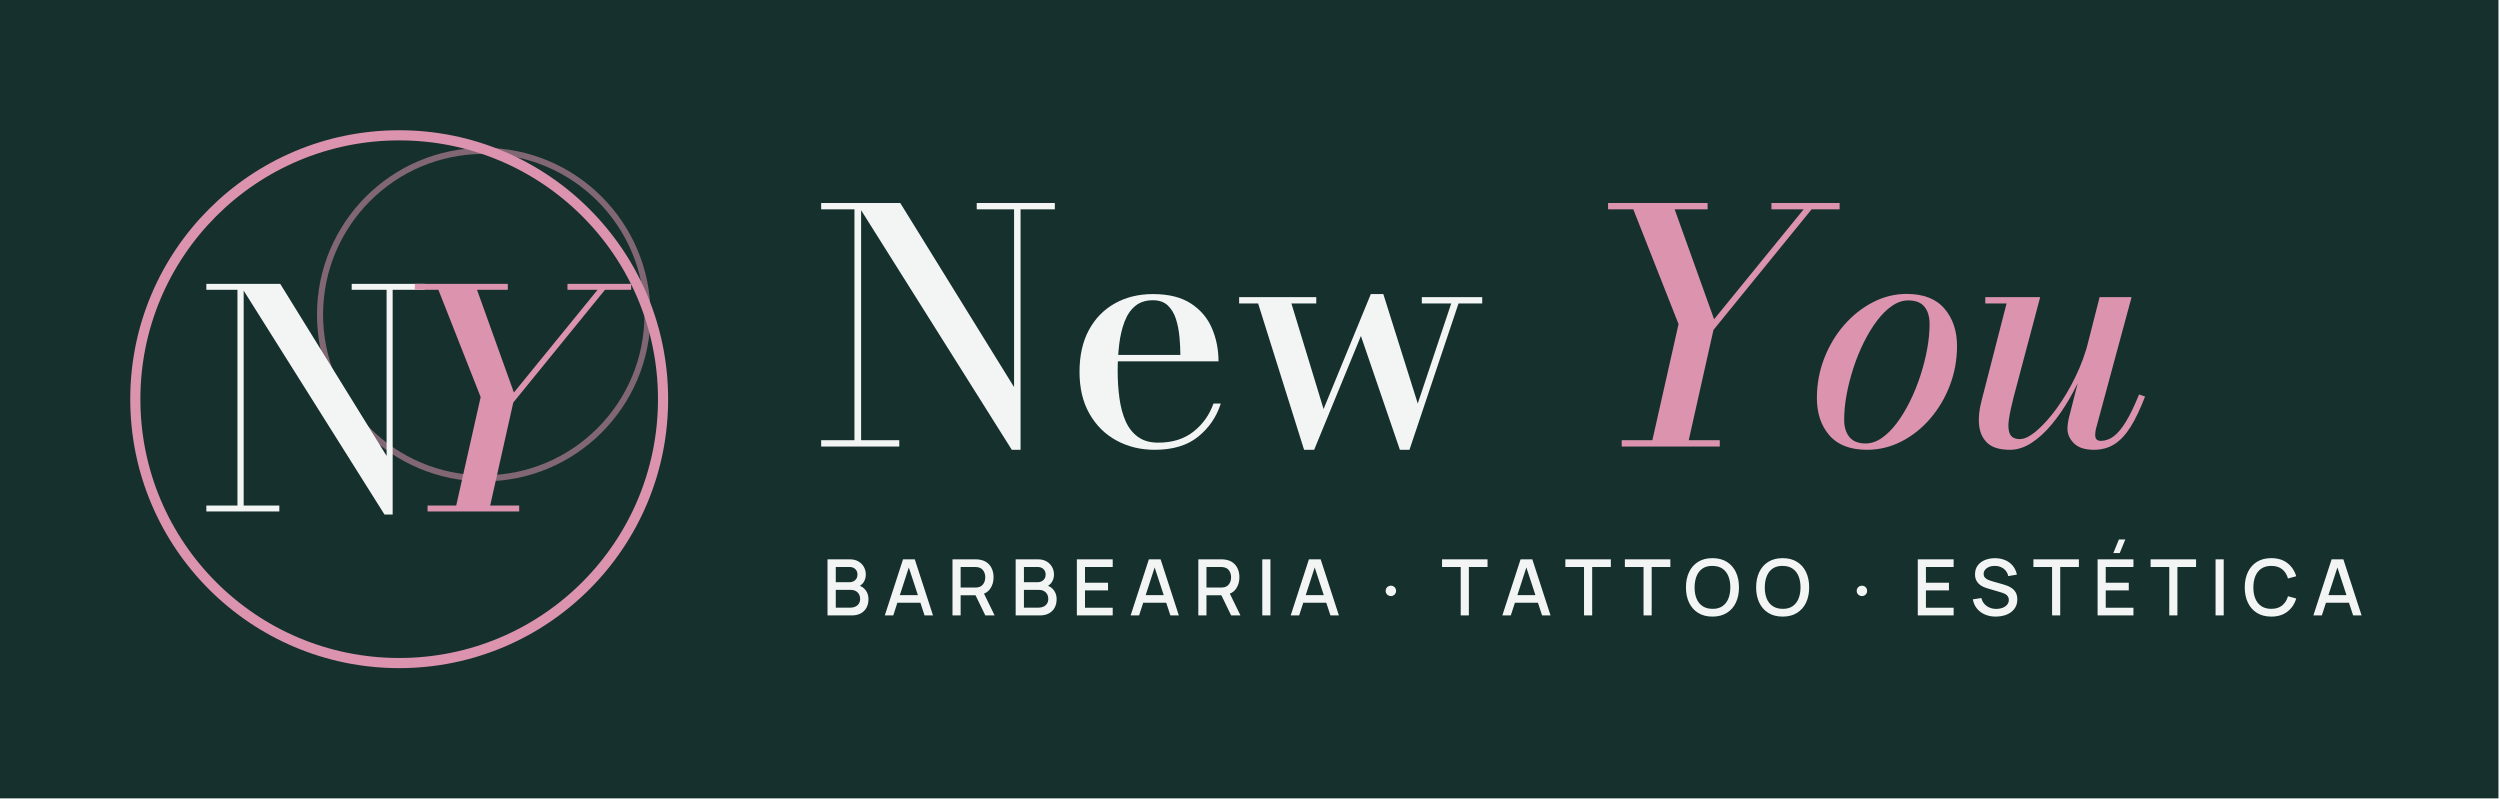
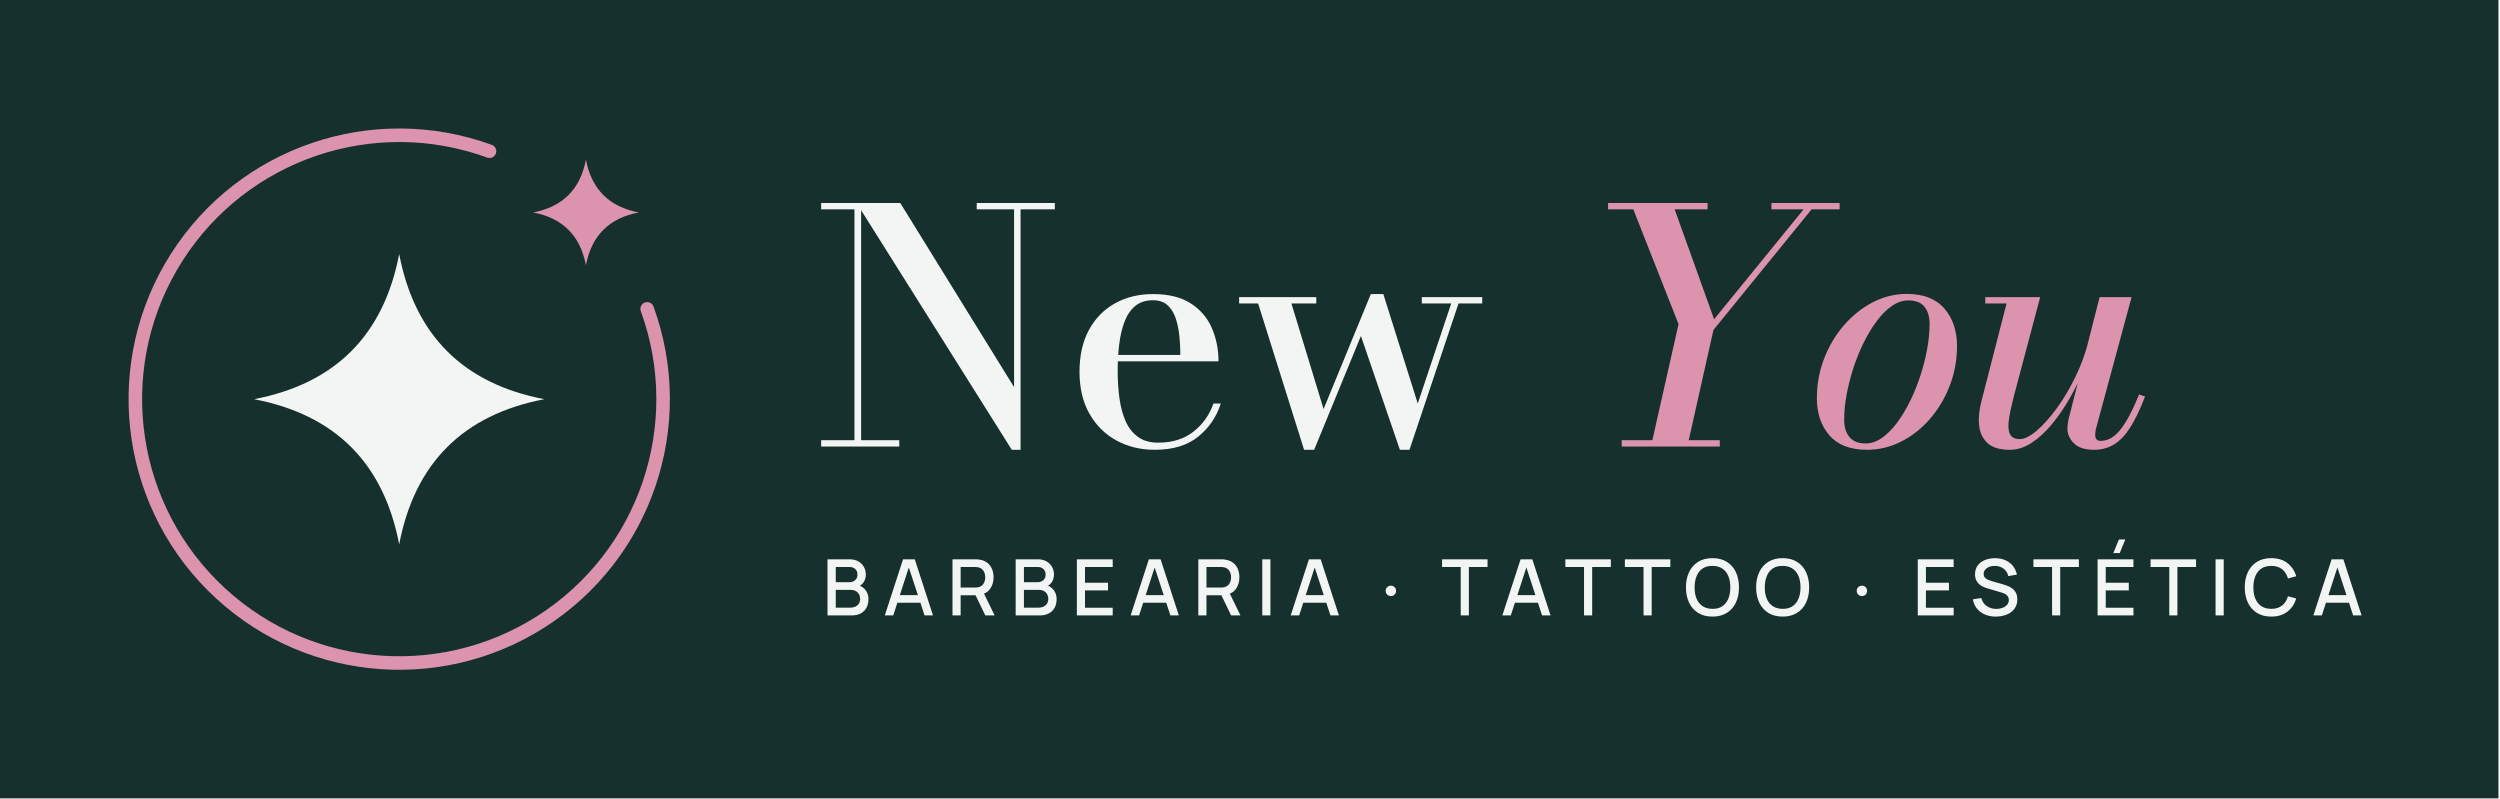
<svg xmlns="http://www.w3.org/2000/svg" viewBox="0 0 739 236" width="739" height="236">
  <rect width="738.547" height="236" fill="#15302D" />
-   <circle cx="118.0" cy="118.0" r="78.0" fill="none" stroke="#DB93AE" stroke-width="3" />
-   <circle cx="143.0" cy="93.0" r="48.4" fill="none" stroke="#DB93AE" stroke-width="1.80" opacity=".55" />
-   <path d="M72.029 83.914V149.44H82.569V151.189H60.996V149.44H70.19V85.663H60.996V83.914ZM125.535 83.914V85.663H116.071V152.086H113.65L70.773 83.914H82.838L114.277 134.774V85.663H103.962V83.914Z" fill="#F3F5F4" />
-   <path d="M134.46 151.189 142.084 117.372 128.899 83.914H140.38L151.907 116.027L177.92 84.093H180.117L151.727 118.987L144.506 151.189ZM126.387 151.189V149.44H153.476V151.189ZM122.62 85.663V83.914H150.113V85.663ZM167.739 85.663V83.914H186.576V85.663Z" fill="#DB93AE" />
+   <path d="M191.3,91.3 A78,78 0 1 1 144.7,44.7" fill="none" stroke="#DB93AE" stroke-width="4" stroke-linecap="round" />
+   <path d="M173.2,47.2 Q175.7,60.3 188.8,62.8 Q175.7,65.3 173.2,78.4 Q170.7,65.3 157.6,62.8 Q170.7,60.3 173.2,47.2Z" fill="#DB93AE" />
+   <path d="M118.0,75.1 Q124.9,111.1 160.9,118.0 Q124.9,124.9 118.0,160.9 Q111.1,124.9 75.1,118.0 Q111.1,111.1 118.0,75.1Z" fill="#F3F5F4" />
  <path d="M254.544 60.0V130.128H265.824V132.0H242.736V130.128H252.576V61.872H242.736V60.0ZM311.808 60.0V61.872H301.68V132.96H299.088L253.2 60.0H266.112L299.76 114.432V61.872H288.72V60.0ZM341.328 132.96Q335.088 132.96 330.048 130.224Q325.008 127.488 322.056 122.328Q319.104 117.168 319.104 109.92Q319.104 102.672 321.888 97.536Q324.672 92.4 329.592 89.664Q334.512 86.928 340.8 86.928Q347.76 86.928 352.032 89.712Q356.304 92.496 358.248 97.032Q360.192 101.568 360.192 106.8H325.584V104.928H348.912Q348.912 102.384 348.648 99.576Q348.384 96.768 347.616 94.32Q346.848 91.872 345.216 90.312Q343.584 88.752 340.8 88.752Q337.632 88.752 335.592 90.432Q333.552 92.112 332.424 95.064Q331.296 98.016 330.84 101.76Q330.384 105.504 330.384 109.632Q330.384 113.904 330.912 117.744Q331.44 121.584 332.736 124.512Q334.032 127.44 336.384 129.144Q338.736 130.848 342.336 130.848Q348.672 130.848 352.8 127.584Q356.928 124.32 358.704 119.28H360.864Q358.992 125.184 354.192 129.072Q349.392 132.96 341.328 132.96ZM438.144 87.84V89.712H431.136L416.64 132.96H413.808L402.288 99.312L388.464 132.96H385.488L371.904 89.712H366.288V87.84H389.088V89.712H381.744L391.248 120.912L405.216 86.928H408.912L419.088 119.28L428.976 89.712H420.288V87.84Z" fill="#F3F5F4" />
  <path d="M488.016 132.0 496.176 95.808 482.064 60.0H494.352L506.688 94.368L534.528 60.192H536.88L506.496 97.536L498.768 132.0ZM479.376 132.0V130.128H508.368V132.0ZM475.344 61.872V60.0H504.768V61.872ZM523.632 61.872V60.0H543.792V61.872ZM551.904 132.96Q544.464 132.96 540.768 128.688Q537.072 124.416 537.072 117.696Q537.072 111.504 539.232 105.936Q541.392 100.368 545.112 96.096Q548.832 91.824 553.608 89.352Q558.384 86.88 563.616 86.88Q571.056 86.88 574.776 91.224Q578.496 95.568 578.496 102.24Q578.496 108.432 576.36 113.976Q574.224 119.52 570.528 123.792Q566.832 128.064 562.032 130.512Q557.232 132.96 551.904 132.96ZM551.472 131.088Q553.92 131.088 556.248 129.48Q558.576 127.872 560.688 125.064Q562.8 122.256 564.576 118.656Q566.352 115.056 567.648 111.096Q568.944 107.136 569.664 103.2Q570.384 99.264 570.384 95.808Q570.384 92.544 568.872 90.672Q567.36 88.8 564.048 88.8Q561.648 88.8 559.296 90.408Q556.944 92.016 554.832 94.824Q552.72 97.632 550.944 101.208Q549.168 104.784 547.872 108.768Q546.576 112.752 545.856 116.664Q545.136 120.576 545.136 124.08Q545.136 127.296 546.696 129.192Q548.256 131.088 551.472 131.088ZM594.144 132.96Q589.632 132.96 587.496 130.968Q585.36 128.976 585.024 125.688Q584.688 122.4 585.744 118.464L593.136 89.712H586.848V87.84H603.072L595.2 117.504Q594.24 121.248 593.832 123.984Q593.424 126.72 594.12 128.256Q594.816 129.792 597.072 129.792Q599.136 129.792 602.016 127.344Q604.896 124.896 607.92 120.768Q610.944 116.64 613.488 111.408Q616.032 106.176 617.424 100.608H618.864Q617.856 104.64 616.032 109.104Q614.208 113.568 611.76 117.816Q609.312 122.064 606.456 125.496Q603.6 128.928 600.48 130.944Q597.36 132.96 594.144 132.96ZM618.96 132.96Q614.976 132.96 613.056 131.04Q611.136 129.12 611.136 126.72Q611.136 126.096 611.256 125.184Q611.376 124.272 611.568 123.504L620.64 87.84H630.096L619.536 126.864Q619.44 127.296 619.392 127.752Q619.344 128.208 619.344 128.592Q619.344 130.32 620.976 130.32Q623.04 130.32 624.84 128.952Q626.64 127.584 628.464 124.584Q630.288 121.584 632.304 116.592L634.08 117.216Q631.968 122.736 629.784 126.216Q627.6 129.696 624.984 131.328Q622.368 132.96 618.96 132.96Z" fill="#DB93AE" />
  <path d="M244.613 181.92V165.331H251.133Q252.711 165.331 253.783 165.976Q254.854 166.621 255.396 167.641Q255.937 168.66 255.937 169.789Q255.937 171.16 255.263 172.14Q254.589 173.119 253.449 173.476L253.426 172.911Q255.015 173.303 255.868 174.438Q256.72 175.572 256.72 177.082Q256.72 178.545 256.139 179.628Q255.557 180.71 254.445 181.315Q253.333 181.92 251.755 181.92ZM247.055 179.628H251.387Q252.204 179.628 252.855 179.316Q253.506 179.005 253.881 178.424Q254.255 177.842 254.255 177.036Q254.255 176.287 253.927 175.682Q253.598 175.077 252.982 174.726Q252.366 174.374 251.536 174.374H247.055ZM247.055 172.105H251.099Q251.767 172.105 252.302 171.834Q252.838 171.564 253.155 171.051Q253.472 170.538 253.472 169.812Q253.472 168.845 252.827 168.223Q252.181 167.601 251.099 167.601H247.055ZM261.547 181.92 266.939 165.331H270.406L275.797 181.92H273.298L268.332 166.783H268.955L264.047 181.92ZM264.347 178.176V175.918H273.01V178.176ZM281.557 181.92V165.331H288.262Q288.504 165.331 288.861 165.348Q289.218 165.366 289.541 165.423Q290.923 165.642 291.851 166.368Q292.778 167.094 293.239 168.2Q293.7 169.306 293.7 170.642Q293.7 172.623 292.686 174.058Q291.672 175.492 289.644 175.849L288.665 175.964H283.965V181.92ZM291.257 181.92 287.986 175.169 290.416 174.547 294.011 181.92ZM283.965 173.683H288.17Q288.4 173.683 288.683 173.66Q288.965 173.637 289.218 173.58Q289.956 173.407 290.405 172.94Q290.854 172.474 291.05 171.863Q291.246 171.252 291.246 170.642Q291.246 170.031 291.05 169.427Q290.854 168.822 290.405 168.355Q289.956 167.889 289.218 167.716Q288.965 167.647 288.683 167.624Q288.4 167.601 288.17 167.601H283.965ZM300.231 181.92V165.331H306.752Q308.33 165.331 309.401 165.976Q310.473 166.621 311.014 167.641Q311.556 168.66 311.556 169.789Q311.556 171.16 310.882 172.14Q310.208 173.119 309.067 173.476L309.044 172.911Q310.634 173.303 311.486 174.438Q312.339 175.572 312.339 177.082Q312.339 178.545 311.757 179.628Q311.175 180.71 310.064 181.315Q308.952 181.92 307.374 181.92ZM302.674 179.628H307.005Q307.823 179.628 308.474 179.316Q309.125 179.005 309.499 178.424Q309.874 177.842 309.874 177.036Q309.874 176.287 309.545 175.682Q309.217 175.077 308.601 174.726Q307.984 174.374 307.155 174.374H302.674ZM302.674 172.105H306.717Q307.385 172.105 307.921 171.834Q308.457 171.564 308.773 171.051Q309.09 170.538 309.09 169.812Q309.09 168.845 308.445 168.223Q307.8 167.601 306.717 167.601H302.674ZM318.318 181.92V165.331H328.916V167.601H320.725V172.255H327.534V174.524H320.725V179.651H328.916V181.92ZM334.215 181.92 339.607 165.331H343.074L348.466 181.92H345.966L341.001 166.783H341.623L336.715 181.92ZM337.015 178.176V175.918H345.678V178.176ZM354.226 181.92V165.331H360.93Q361.172 165.331 361.529 165.348Q361.886 165.366 362.209 165.423Q363.591 165.642 364.519 166.368Q365.446 167.094 365.907 168.2Q366.368 169.306 366.368 170.642Q366.368 172.623 365.354 174.058Q364.34 175.492 362.313 175.849L361.333 175.964H356.633V181.92ZM363.925 181.92 360.654 175.169 363.084 174.547 366.679 181.92ZM356.633 173.683H360.838Q361.068 173.683 361.351 173.66Q361.633 173.637 361.886 173.58Q362.624 173.407 363.073 172.94Q363.522 172.474 363.718 171.863Q363.914 171.252 363.914 170.642Q363.914 170.031 363.718 169.427Q363.522 168.822 363.073 168.355Q362.624 167.889 361.886 167.716Q361.633 167.647 361.351 167.624Q361.068 167.601 360.838 167.601H356.633ZM373.13 181.92V165.331H375.538V181.92ZM381.528 181.92 386.919 165.331H390.387L395.778 181.92H393.278L388.313 166.783H388.935L384.028 181.92ZM384.327 178.176V175.918H392.99V178.176ZM411.18 176.195Q410.512 176.195 410.057 175.757Q409.602 175.319 409.602 174.662Q409.602 173.994 410.057 173.562Q410.512 173.13 411.18 173.13Q411.78 173.13 412.229 173.562Q412.678 173.994 412.678 174.662Q412.678 175.319 412.229 175.757Q411.78 176.195 411.18 176.195ZM431.79 181.92V167.601H426.272V165.331H439.716V167.601H434.197V181.92ZM444.093 181.92 449.484 165.331H452.952L458.343 181.92H455.844L450.878 166.783H451.5L446.593 181.92ZM446.892 178.176V175.918H455.556V178.176ZM468.239 181.92V167.601H462.721V165.331H476.165V167.601H470.647V181.92ZM485.83 181.92V167.601H480.312V165.331H493.756V167.601H488.238V181.92ZM506.209 182.266Q503.721 182.266 501.97 181.177Q500.219 180.088 499.291 178.141Q498.364 176.195 498.364 173.626Q498.364 171.057 499.291 169.11Q500.219 167.163 501.97 166.074Q503.721 164.986 506.209 164.986Q508.686 164.986 510.443 166.074Q512.199 167.163 513.121 169.11Q514.043 171.057 514.043 173.626Q514.043 176.195 513.121 178.141Q512.199 180.088 510.443 181.177Q508.686 182.266 506.209 182.266ZM506.209 179.973Q507.972 179.996 509.141 179.196Q510.31 178.395 510.898 176.961Q511.485 175.526 511.485 173.626Q511.485 171.725 510.898 170.302Q510.31 168.879 509.141 168.084Q507.972 167.29 506.209 167.278Q504.446 167.255 503.277 168.05Q502.108 168.845 501.52 170.285Q500.933 171.725 500.921 173.626Q500.91 175.526 501.497 176.949Q502.085 178.372 503.266 179.167Q504.446 179.962 506.209 179.973ZM526.956 182.266Q524.468 182.266 522.717 181.177Q520.966 180.088 520.039 178.141Q519.111 176.195 519.111 173.626Q519.111 171.057 520.039 169.11Q520.966 167.163 522.717 166.074Q524.468 164.986 526.956 164.986Q529.433 164.986 531.19 166.074Q532.947 167.163 533.868 169.11Q534.79 171.057 534.79 173.626Q534.79 176.195 533.868 178.141Q532.947 180.088 531.19 181.177Q529.433 182.266 526.956 182.266ZM526.956 179.973Q528.719 179.996 529.888 179.196Q531.058 178.395 531.645 176.961Q532.233 175.526 532.233 173.626Q532.233 171.725 531.645 170.302Q531.058 168.879 529.888 168.084Q528.719 167.29 526.956 167.278Q525.194 167.255 524.025 168.05Q522.855 168.845 522.268 170.285Q521.68 171.725 521.669 173.626Q521.657 175.526 522.245 176.949Q522.832 178.372 524.013 179.167Q525.194 179.962 526.956 179.973ZM550.423 176.195Q549.755 176.195 549.3 175.757Q548.844 175.319 548.844 174.662Q548.844 173.994 549.3 173.562Q549.755 173.13 550.423 173.13Q551.022 173.13 551.471 173.562Q551.92 173.994 551.92 174.662Q551.92 175.319 551.471 175.757Q551.022 176.195 550.423 176.195ZM566.896 181.92V165.331H577.495V167.601H569.304V172.255H576.112V174.524H569.304V179.651H577.495V181.92ZM589.959 182.266Q588.174 182.266 586.74 181.649Q585.305 181.033 584.378 179.887Q583.451 178.74 583.174 177.162L585.685 176.782Q586.066 178.303 587.275 179.149Q588.485 179.996 590.098 179.996Q591.1 179.996 591.941 179.679Q592.782 179.363 593.294 178.769Q593.807 178.176 593.807 177.347Q593.807 176.897 593.652 176.552Q593.496 176.206 593.225 175.947Q592.955 175.688 592.569 175.498Q592.183 175.308 591.722 175.169L587.471 173.914Q586.849 173.729 586.204 173.436Q585.559 173.142 585.023 172.664Q584.487 172.186 584.153 171.477Q583.819 170.769 583.819 169.755Q583.819 168.223 584.608 167.157Q585.397 166.092 586.745 165.544Q588.093 164.997 589.764 164.997Q591.445 165.02 592.776 165.596Q594.107 166.172 594.988 167.249Q595.869 168.326 596.203 169.859L593.623 170.296Q593.45 169.363 592.885 168.689Q592.321 168.015 591.503 167.652Q590.685 167.29 589.729 167.278Q588.807 167.255 588.041 167.555Q587.275 167.854 586.82 168.396Q586.365 168.937 586.365 169.64Q586.365 170.331 586.768 170.757Q587.172 171.183 587.765 171.431Q588.358 171.679 588.946 171.84L592.01 172.704Q592.586 172.865 593.317 173.136Q594.049 173.407 594.734 173.891Q595.42 174.374 595.869 175.175Q596.318 175.976 596.318 177.185Q596.318 178.441 595.812 179.391Q595.305 180.342 594.423 180.981Q593.542 181.62 592.39 181.943Q591.238 182.266 589.959 182.266ZM606.594 181.92V167.601H601.076V165.331H614.52V167.601H609.002V181.92ZM626.593 163.488H624.704L626.351 159.456H628.24ZM620.05 181.92V165.331H630.648V167.601H622.457V172.255H629.266V174.524H622.457V179.651H630.648V181.92ZM641.235 181.92V167.601H635.717V165.331H649.161V167.601H643.643V181.92ZM654.921 181.92V165.331H657.328V181.92ZM671.394 182.266Q668.906 182.266 667.155 181.177Q665.404 180.088 664.476 178.141Q663.549 176.195 663.549 173.626Q663.549 171.057 664.476 169.11Q665.404 167.163 667.155 166.074Q668.906 164.986 671.394 164.986Q674.263 164.986 676.146 166.437Q678.03 167.889 678.767 170.342L676.325 170.999Q675.841 169.26 674.603 168.269Q673.364 167.278 671.394 167.278Q669.632 167.278 668.457 168.073Q667.282 168.868 666.688 170.296Q666.095 171.725 666.095 173.626Q666.084 175.526 666.677 176.955Q667.27 178.383 668.451 179.178Q669.632 179.973 671.394 179.973Q673.364 179.973 674.603 178.977Q675.841 177.98 676.325 176.252L678.767 176.909Q678.03 179.363 676.146 180.814Q674.263 182.266 671.394 182.266ZM683.836 181.92 689.227 165.331H692.695L698.086 181.92H695.586L690.621 166.783H691.243L686.336 181.92ZM686.635 178.176V175.918H695.298V178.176Z" fill="#F3F5F4" />
</svg>
